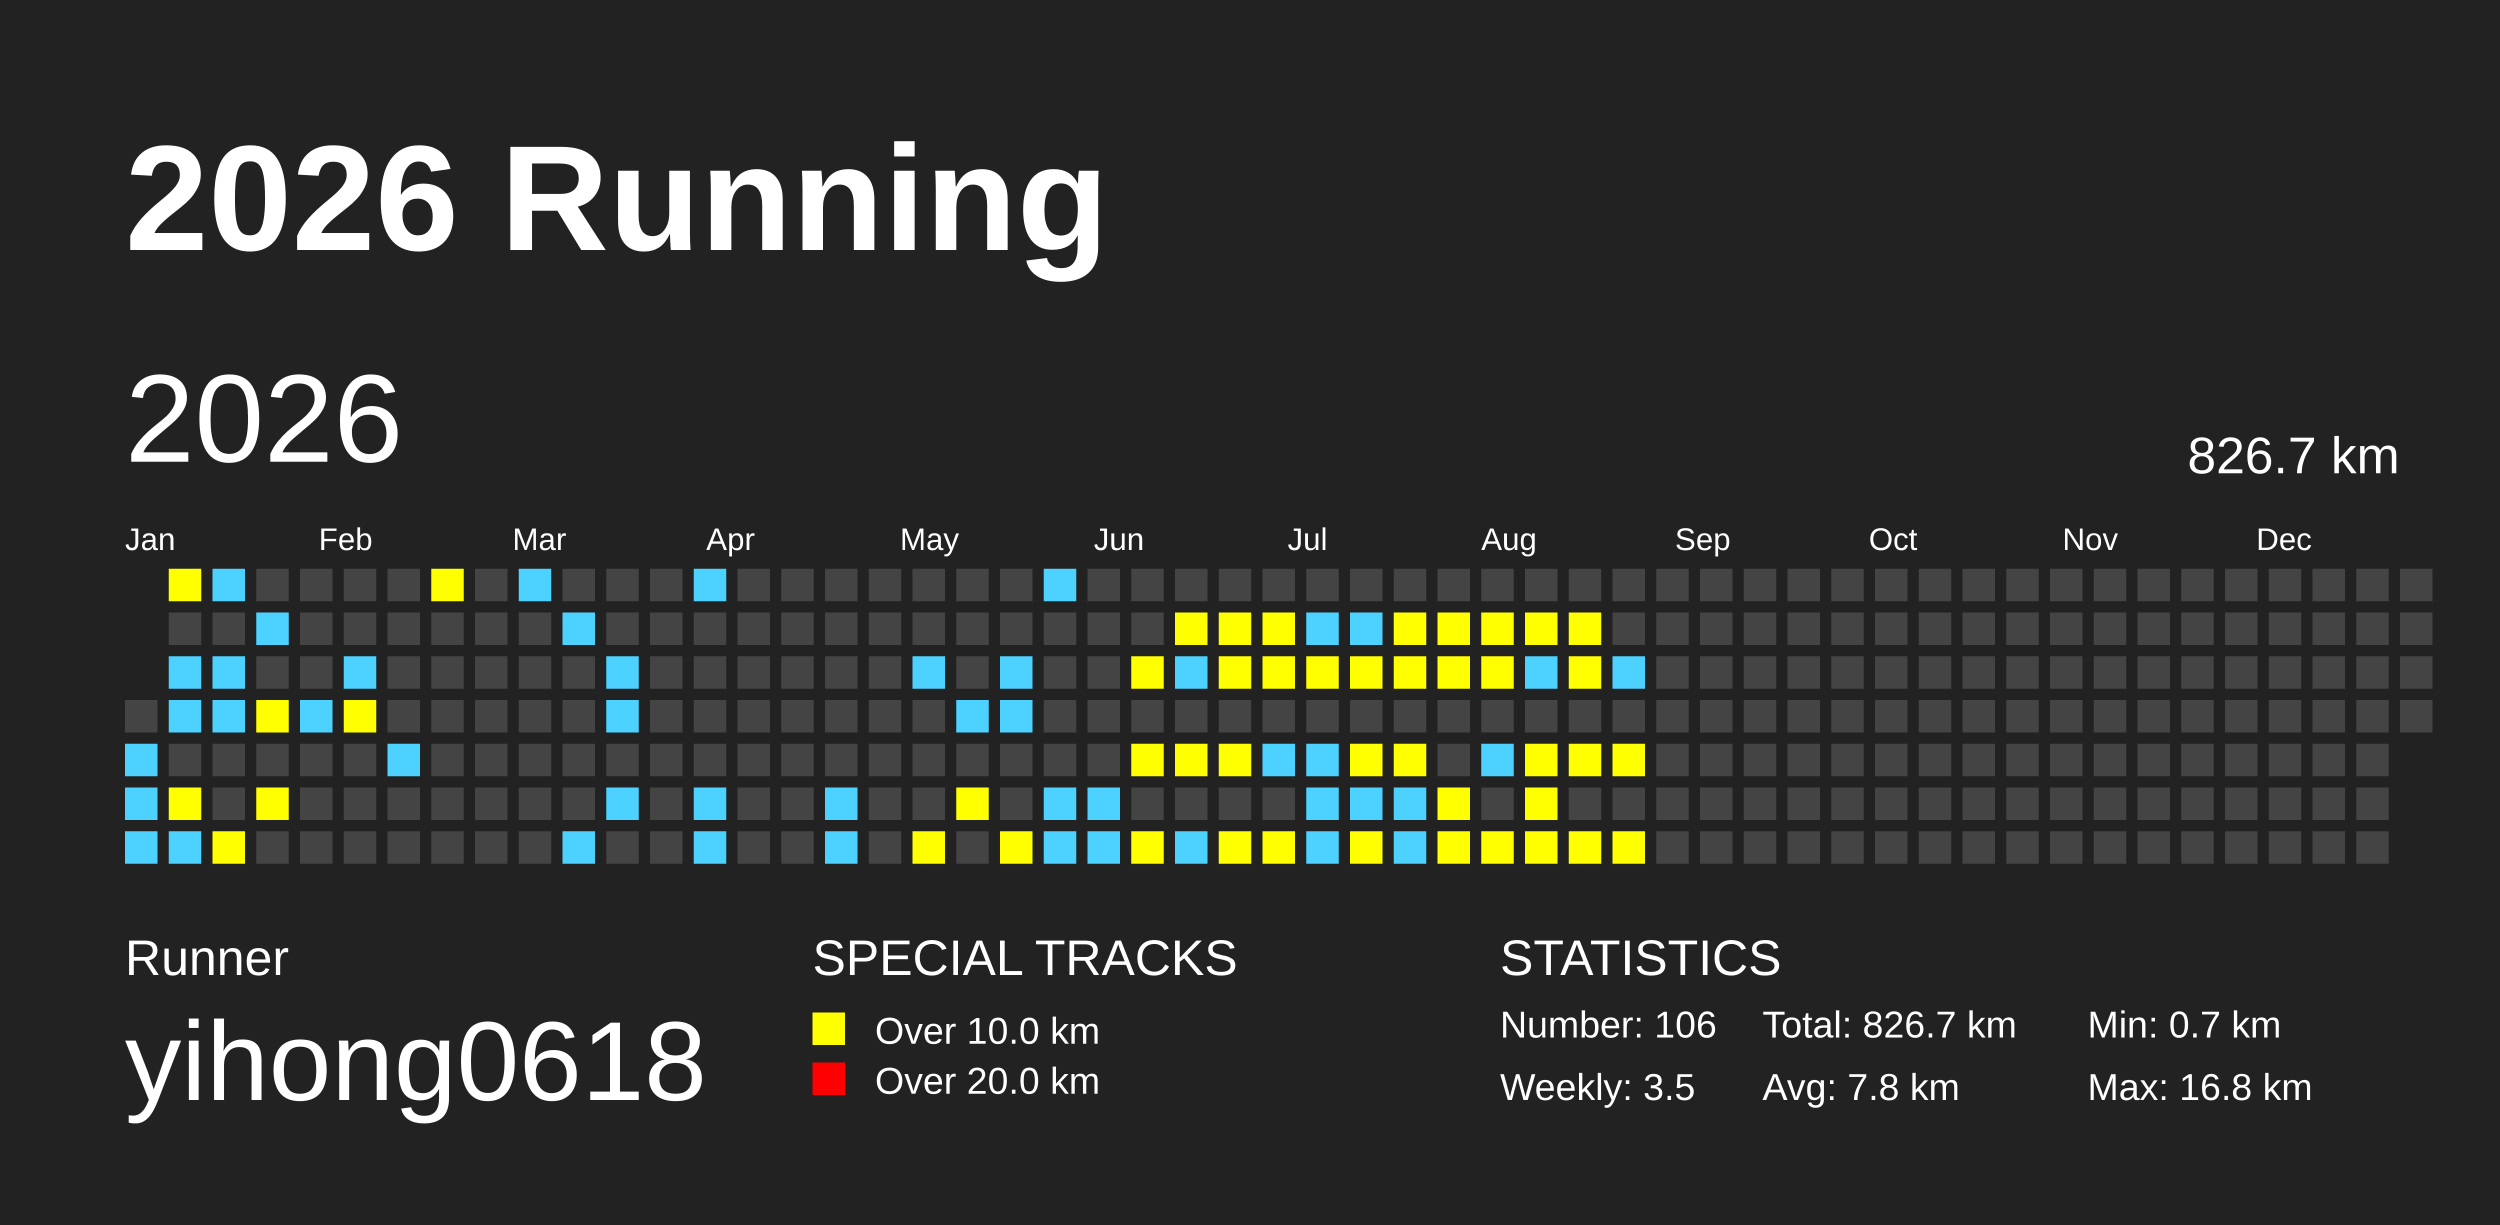
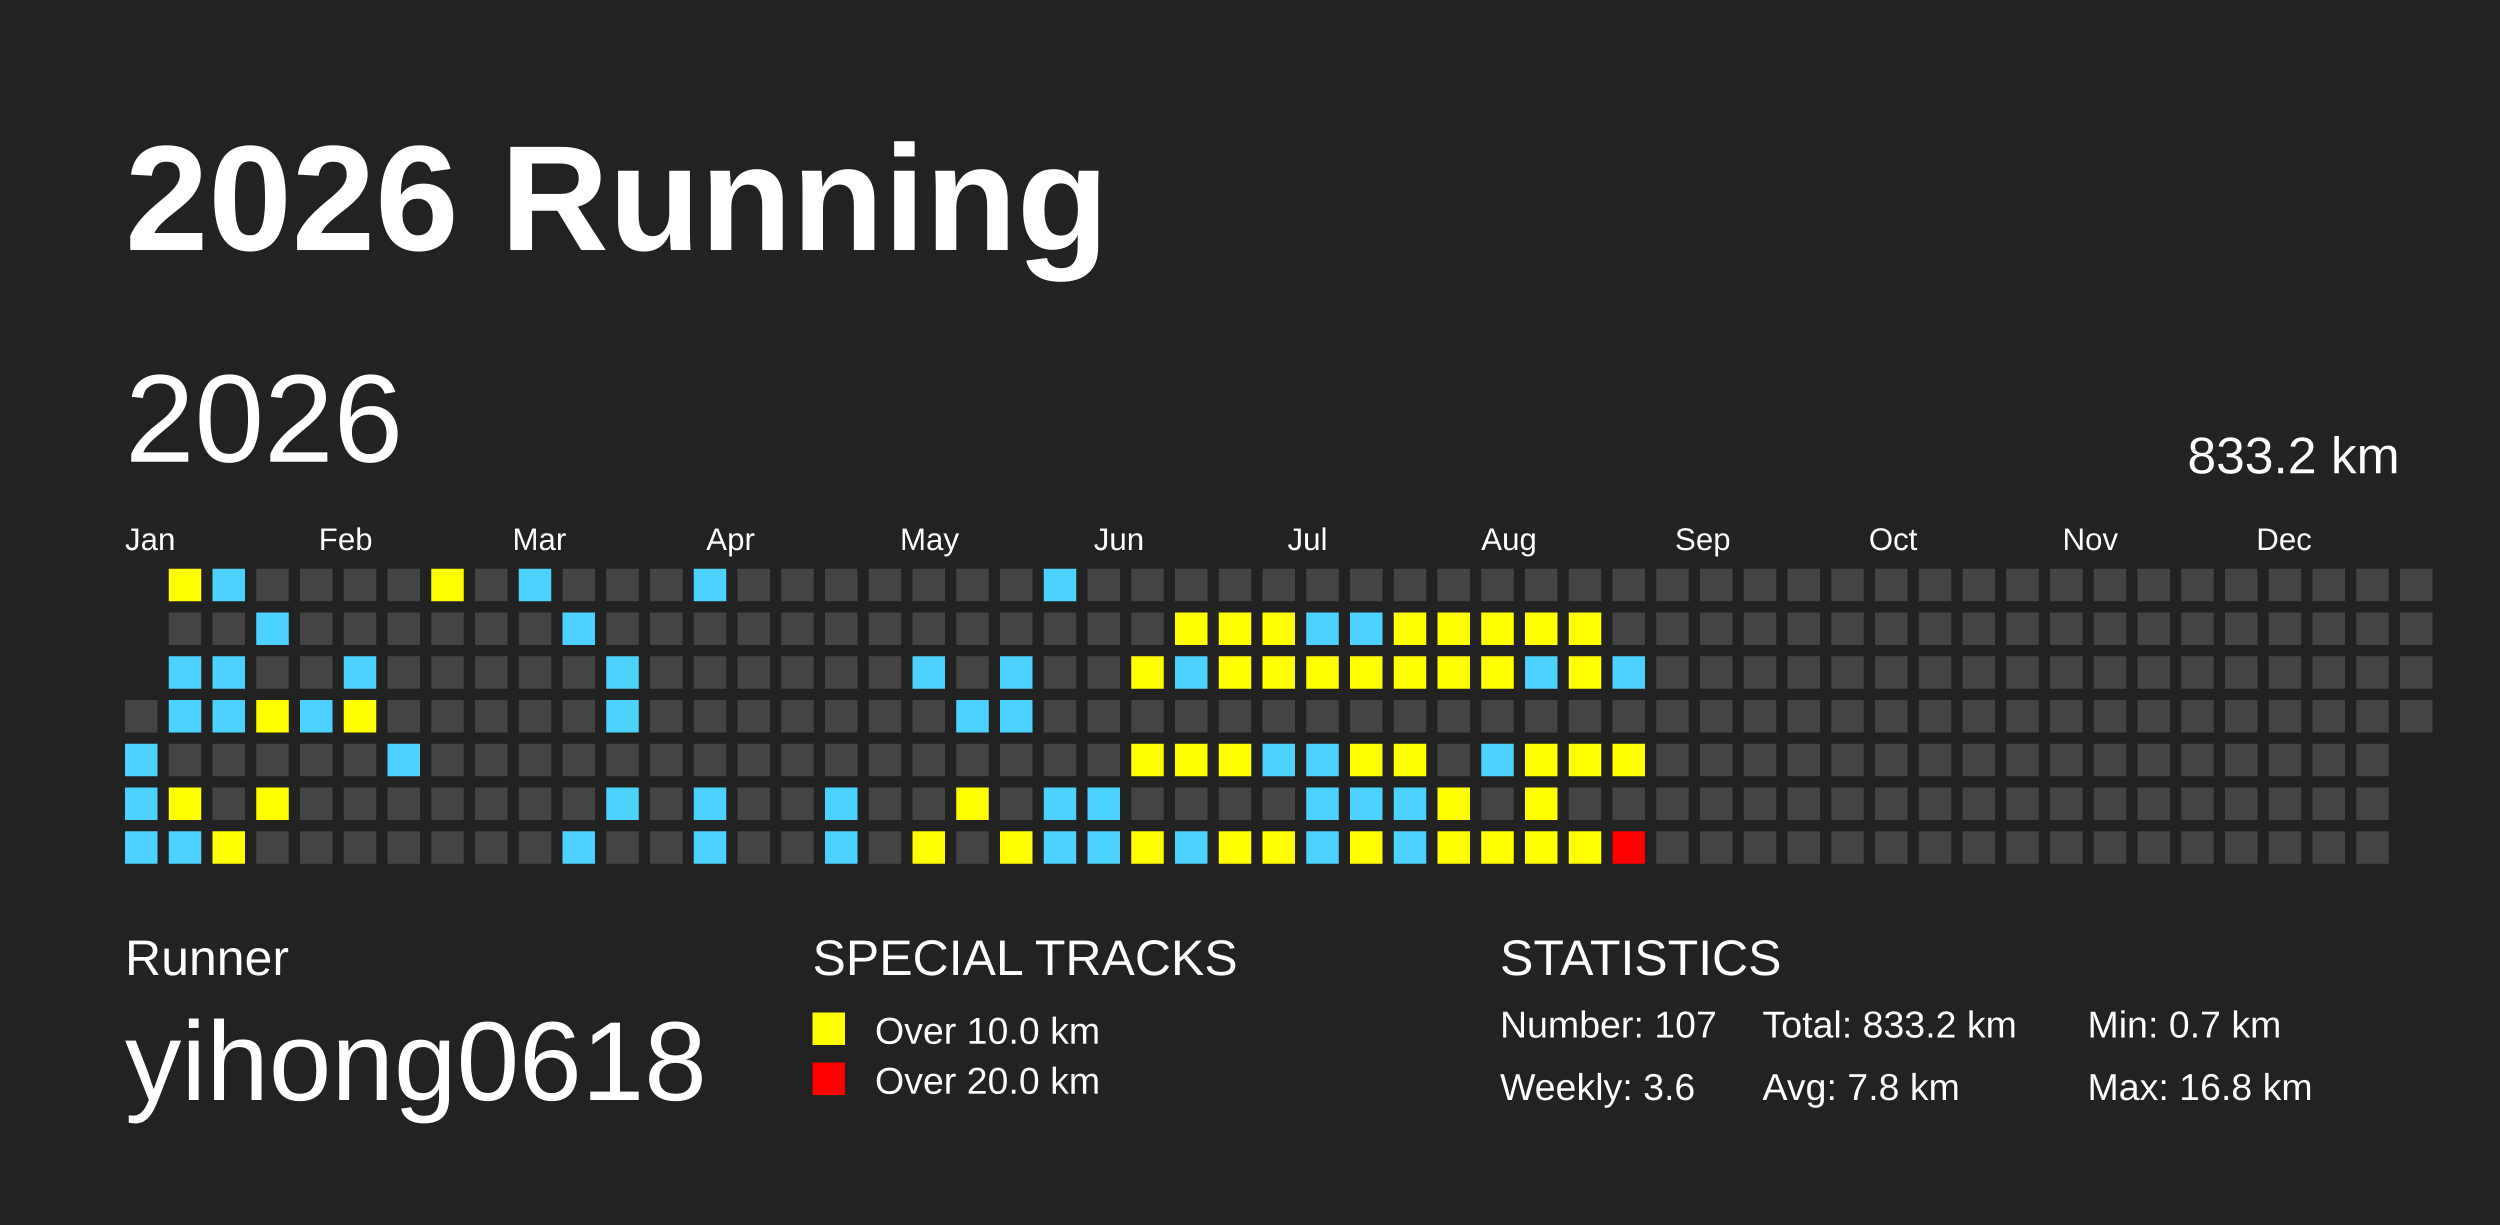
<svg xmlns="http://www.w3.org/2000/svg" baseProfile="full" height="98mm" version="1.1" viewBox="0,0,200,98" width="200mm">
  <defs>
    <pattern height="2" id="indoor-stripe" patternUnits="userSpaceOnUse" width="2">
      <line stroke="white" stroke-opacity="0.45" stroke-width="0.5" x1="0" x2="2" y1="2" y2="0" />
    </pattern>
  </defs>
  <rect fill="#222222" height="98" width="200" x="0" y="0" />
  <text fill="#FFFFFF" style="font-size:12px; font-family:Arial; font-weight:bold;" x="10" y="20">2026 Running</text>
  <text fill="#FFFFFF" style="font-size:4px; font-family:Arial" x="10" y="78">Runner</text>
  <text fill="#FFFFFF" style="font-size:9px; font-family:Arial" x="10" y="88">yihong0618</text>
  <text fill="#FFFFFF" style="font-size:4px; font-family:Arial" x="65" y="78">SPECIAL TRACKS</text>
  <rect fill="yellow" height="2.6" width="2.6" x="65" y="81" />
  <text fill="#FFFFFF" style="font-size:3px; font-family:Arial" x="70" y="83.5">Over 10.0 km</text>
  <rect fill="red" height="2.6" width="2.6" x="65" y="85" />
  <text fill="#FFFFFF" style="font-size:3px; font-family:Arial" x="70" y="87.5">Over 20.0 km</text>
  <text fill="#FFFFFF" style="font-size:4px; font-family:Arial" x="120" y="78">STATISTICS</text>
-   <text fill="#FFFFFF" style="font-size:3px; font-family:Arial" x="120" y="83">Number: 106</text>
-   <text fill="#FFFFFF" style="font-size:3px; font-family:Arial" x="120" y="88">Weekly: 3.5</text>
-   <text fill="#FFFFFF" style="font-size:3px; font-family:Arial" x="141" y="83">Total: 826.7 km</text>
+   <text fill="#FFFFFF" style="font-size:3px; font-family:Arial" x="120" y="83">Number: 107</text>
+   <text fill="#FFFFFF" style="font-size:3px; font-family:Arial" x="120" y="88">Weekly: 3.6</text>
+   <text fill="#FFFFFF" style="font-size:3px; font-family:Arial" x="141" y="83">Total: 833.2 km</text>
  <text fill="#FFFFFF" style="font-size:3px; font-family:Arial" x="141" y="88">Avg: 7.8 km</text>
  <text fill="#FFFFFF" style="font-size:3px; font-family:Arial" x="167" y="83">Min: 0.7 km</text>
  <text fill="#FFFFFF" style="font-size:3px; font-family:Arial" x="167" y="88">Max: 16.8 km</text>
  <text dominant-baseline="hanging" fill="#FFFFFF" style="font-size:10.0px; font-family:Arial;" x="10" y="30">2026</text>
-   <text dominant-baseline="hanging" fill="#FFFFFF" style="font-size:4.125px; font-family:Arial;" x="175" y="35">826.7 km</text>
+   <text dominant-baseline="hanging" fill="#FFFFFF" style="font-size:4.125px; font-family:Arial;" x="175" y="35">833.2 km</text>
  <text fill="#FFFFFF" style="font-size:2.5px; font-family:Arial" x="10.0" y="44">Jan</text>
  <text fill="#FFFFFF" style="font-size:2.5px; font-family:Arial" x="25.5" y="44">Feb</text>
  <text fill="#FFFFFF" style="font-size:2.5px; font-family:Arial" x="41.0" y="44">Mar</text>
  <text fill="#FFFFFF" style="font-size:2.5px; font-family:Arial" x="56.5" y="44">Apr</text>
  <text fill="#FFFFFF" style="font-size:2.5px; font-family:Arial" x="72.0" y="44">May</text>
  <text fill="#FFFFFF" style="font-size:2.5px; font-family:Arial" x="87.5" y="44">Jun</text>
  <text fill="#FFFFFF" style="font-size:2.5px; font-family:Arial" x="103.0" y="44">Jul</text>
  <text fill="#FFFFFF" style="font-size:2.5px; font-family:Arial" x="118.5" y="44">Aug</text>
  <text fill="#FFFFFF" style="font-size:2.5px; font-family:Arial" x="134.0" y="44">Sep</text>
  <text fill="#FFFFFF" style="font-size:2.5px; font-family:Arial" x="149.5" y="44">Oct</text>
  <text fill="#FFFFFF" style="font-size:2.5px; font-family:Arial" x="165.0" y="44">Nov</text>
  <text fill="#FFFFFF" style="font-size:2.5px; font-family:Arial" x="180.5" y="44">Dec</text>
  <rect fill="#444444" height="2.6" width="2.6" x="10.0" y="56.0" />
  <rect fill="#4DD2FF" height="2.6" width="2.6" x="10.0" y="59.5" />
  <rect fill="#4DD2FF" height="2.6" width="2.6" x="10.0" y="63.0" />
  <rect fill="#4DD2FF" height="2.6" width="2.6" x="10.0" y="66.5" />
  <rect fill="yellow" height="2.6" width="2.6" x="13.5" y="45.5" />
  <rect fill="#444444" height="2.6" width="2.6" x="13.5" y="49.0" />
  <rect fill="#4DD2FF" height="2.6" width="2.6" x="13.5" y="52.5" />
  <rect fill="#4DD2FF" height="2.6" width="2.6" x="13.5" y="56.0" />
  <rect fill="#444444" height="2.6" width="2.6" x="13.5" y="59.5" />
  <rect fill="yellow" height="2.6" width="2.6" x="13.5" y="63.0" />
  <rect fill="#4DD2FF" height="2.6" width="2.6" x="13.5" y="66.5" />
  <rect fill="#4DD2FF" height="2.6" width="2.6" x="17.0" y="45.5" />
  <rect fill="#444444" height="2.6" width="2.6" x="17.0" y="49.0" />
  <rect fill="#4DD2FF" height="2.6" width="2.6" x="17.0" y="52.5" />
  <rect fill="#4DD2FF" height="2.6" width="2.6" x="17.0" y="56.0" />
  <rect fill="#444444" height="2.6" width="2.6" x="17.0" y="59.5" />
  <rect fill="#444444" height="2.6" width="2.6" x="17.0" y="63.0" />
  <rect fill="yellow" height="2.6" width="2.6" x="17.0" y="66.5" />
  <rect fill="#444444" height="2.6" width="2.6" x="20.5" y="45.5" />
  <rect fill="#4DD2FF" height="2.6" width="2.6" x="20.5" y="49.0" />
  <rect fill="#444444" height="2.6" width="2.6" x="20.5" y="52.5" />
  <rect fill="yellow" height="2.6" width="2.6" x="20.5" y="56.0" />
  <rect fill="#444444" height="2.6" width="2.6" x="20.5" y="59.5" />
  <rect fill="yellow" height="2.6" width="2.6" x="20.5" y="63.0" />
  <rect fill="#444444" height="2.6" width="2.6" x="20.5" y="66.5" />
  <rect fill="#444444" height="2.6" width="2.6" x="24.0" y="45.5" />
  <rect fill="#444444" height="2.6" width="2.6" x="24.0" y="49.0" />
  <rect fill="#444444" height="2.6" width="2.6" x="24.0" y="52.5" />
  <rect fill="#4DD2FF" height="2.6" width="2.6" x="24.0" y="56.0" />
  <rect fill="#444444" height="2.6" width="2.6" x="24.0" y="59.5" />
  <rect fill="#444444" height="2.6" width="2.6" x="24.0" y="63.0" />
  <rect fill="#444444" height="2.6" width="2.6" x="24.0" y="66.5" />
  <rect fill="#444444" height="2.6" width="2.6" x="27.5" y="45.5" />
  <rect fill="#444444" height="2.6" width="2.6" x="27.5" y="49.0" />
  <rect fill="#4DD2FF" height="2.6" width="2.6" x="27.5" y="52.5" />
  <rect fill="yellow" height="2.6" width="2.6" x="27.5" y="56.0" />
  <rect fill="#444444" height="2.6" width="2.6" x="27.5" y="59.5" />
  <rect fill="#444444" height="2.6" width="2.6" x="27.5" y="63.0" />
  <rect fill="#444444" height="2.6" width="2.6" x="27.5" y="66.5" />
  <rect fill="#444444" height="2.6" width="2.6" x="31.0" y="45.5" />
  <rect fill="#444444" height="2.6" width="2.6" x="31.0" y="49.0" />
  <rect fill="#444444" height="2.6" width="2.6" x="31.0" y="52.5" />
  <rect fill="#444444" height="2.6" width="2.6" x="31.0" y="56.0" />
  <rect fill="#4DD2FF" height="2.6" width="2.6" x="31.0" y="59.5" />
  <rect fill="#444444" height="2.6" width="2.6" x="31.0" y="63.0" />
  <rect fill="#444444" height="2.6" width="2.6" x="31.0" y="66.5" />
  <rect fill="yellow" height="2.6" width="2.6" x="34.5" y="45.5" />
  <rect fill="#444444" height="2.6" width="2.6" x="34.5" y="49.0" />
  <rect fill="#444444" height="2.6" width="2.6" x="34.5" y="52.5" />
  <rect fill="#444444" height="2.6" width="2.6" x="34.5" y="56.0" />
  <rect fill="#444444" height="2.6" width="2.6" x="34.5" y="59.5" />
  <rect fill="#444444" height="2.6" width="2.6" x="34.5" y="63.0" />
  <rect fill="#444444" height="2.6" width="2.6" x="34.5" y="66.5" />
  <rect fill="#444444" height="2.6" width="2.6" x="38.0" y="45.5" />
  <rect fill="#444444" height="2.6" width="2.6" x="38.0" y="49.0" />
  <rect fill="#444444" height="2.6" width="2.6" x="38.0" y="52.5" />
  <rect fill="#444444" height="2.6" width="2.6" x="38.0" y="56.0" />
  <rect fill="#444444" height="2.6" width="2.6" x="38.0" y="59.5" />
  <rect fill="#444444" height="2.6" width="2.6" x="38.0" y="63.0" />
  <rect fill="#444444" height="2.6" width="2.6" x="38.0" y="66.5" />
  <rect fill="#4DD2FF" height="2.6" width="2.6" x="41.5" y="45.5" />
  <rect fill="#444444" height="2.6" width="2.6" x="41.5" y="49.0" />
  <rect fill="#444444" height="2.6" width="2.6" x="41.5" y="52.5" />
  <rect fill="#444444" height="2.6" width="2.6" x="41.5" y="56.0" />
  <rect fill="#444444" height="2.6" width="2.6" x="41.5" y="59.5" />
  <rect fill="#444444" height="2.6" width="2.6" x="41.5" y="63.0" />
  <rect fill="#444444" height="2.6" width="2.6" x="41.5" y="66.5" />
  <rect fill="#444444" height="2.6" width="2.6" x="45.0" y="45.5" />
  <rect fill="#4DD2FF" height="2.6" width="2.6" x="45.0" y="49.0" />
  <rect fill="#444444" height="2.6" width="2.6" x="45.0" y="52.5" />
  <rect fill="#444444" height="2.6" width="2.6" x="45.0" y="56.0" />
  <rect fill="#444444" height="2.6" width="2.6" x="45.0" y="59.5" />
  <rect fill="#444444" height="2.6" width="2.6" x="45.0" y="63.0" />
  <rect fill="#4DD2FF" height="2.6" width="2.6" x="45.0" y="66.5" />
  <rect fill="#444444" height="2.6" width="2.6" x="48.5" y="45.5" />
  <rect fill="#444444" height="2.6" width="2.6" x="48.5" y="49.0" />
  <rect fill="#4DD2FF" height="2.6" width="2.6" x="48.5" y="52.5" />
  <rect fill="#4DD2FF" height="2.6" width="2.6" x="48.5" y="56.0" />
  <rect fill="#444444" height="2.6" width="2.6" x="48.5" y="59.5" />
  <rect fill="#4DD2FF" height="2.6" width="2.6" x="48.5" y="63.0" />
  <rect fill="#444444" height="2.6" width="2.6" x="48.5" y="66.5" />
  <rect fill="#444444" height="2.6" width="2.6" x="52.0" y="45.5" />
  <rect fill="#444444" height="2.6" width="2.6" x="52.0" y="49.0" />
  <rect fill="#444444" height="2.6" width="2.6" x="52.0" y="52.5" />
  <rect fill="#444444" height="2.6" width="2.6" x="52.0" y="56.0" />
  <rect fill="#444444" height="2.6" width="2.6" x="52.0" y="59.5" />
  <rect fill="#444444" height="2.6" width="2.6" x="52.0" y="63.0" />
  <rect fill="#444444" height="2.6" width="2.6" x="52.0" y="66.5" />
  <rect fill="#4DD2FF" height="2.6" width="2.6" x="55.5" y="45.5" />
  <rect fill="#444444" height="2.6" width="2.6" x="55.5" y="49.0" />
  <rect fill="#444444" height="2.6" width="2.6" x="55.5" y="52.5" />
  <rect fill="#444444" height="2.6" width="2.6" x="55.5" y="56.0" />
  <rect fill="#444444" height="2.6" width="2.6" x="55.5" y="59.5" />
  <rect fill="#4DD2FF" height="2.6" width="2.6" x="55.5" y="63.0" />
  <rect fill="#4DD2FF" height="2.6" width="2.6" x="55.5" y="66.5" />
  <rect fill="#444444" height="2.6" width="2.6" x="59.0" y="45.5" />
  <rect fill="#444444" height="2.6" width="2.6" x="59.0" y="49.0" />
  <rect fill="#444444" height="2.6" width="2.6" x="59.0" y="52.5" />
  <rect fill="#444444" height="2.6" width="2.6" x="59.0" y="56.0" />
  <rect fill="#444444" height="2.6" width="2.6" x="59.0" y="59.5" />
  <rect fill="#444444" height="2.6" width="2.6" x="59.0" y="63.0" />
  <rect fill="#444444" height="2.6" width="2.6" x="59.0" y="66.5" />
  <rect fill="#444444" height="2.6" width="2.6" x="62.5" y="45.5" />
  <rect fill="#444444" height="2.6" width="2.6" x="62.5" y="49.0" />
  <rect fill="#444444" height="2.6" width="2.6" x="62.5" y="52.5" />
  <rect fill="#444444" height="2.6" width="2.6" x="62.5" y="56.0" />
  <rect fill="#444444" height="2.6" width="2.6" x="62.5" y="59.5" />
  <rect fill="#444444" height="2.6" width="2.6" x="62.5" y="63.0" />
  <rect fill="#444444" height="2.6" width="2.6" x="62.5" y="66.5" />
  <rect fill="#444444" height="2.6" width="2.6" x="66.0" y="45.5" />
  <rect fill="#444444" height="2.6" width="2.6" x="66.0" y="49.0" />
  <rect fill="#444444" height="2.6" width="2.6" x="66.0" y="52.5" />
  <rect fill="#444444" height="2.6" width="2.6" x="66.0" y="56.0" />
  <rect fill="#444444" height="2.6" width="2.6" x="66.0" y="59.5" />
  <rect fill="#4DD2FF" height="2.6" width="2.6" x="66.0" y="63.0" />
  <rect fill="#4DD2FF" height="2.6" width="2.6" x="66.0" y="66.5" />
  <rect fill="#444444" height="2.6" width="2.6" x="69.5" y="45.5" />
  <rect fill="#444444" height="2.6" width="2.6" x="69.5" y="49.0" />
  <rect fill="#444444" height="2.6" width="2.6" x="69.5" y="52.5" />
  <rect fill="#444444" height="2.6" width="2.6" x="69.5" y="56.0" />
  <rect fill="#444444" height="2.6" width="2.6" x="69.5" y="59.5" />
  <rect fill="#444444" height="2.6" width="2.6" x="69.5" y="63.0" />
  <rect fill="#444444" height="2.6" width="2.6" x="69.5" y="66.5" />
  <rect fill="#444444" height="2.6" width="2.6" x="73.0" y="45.5" />
  <rect fill="#444444" height="2.6" width="2.6" x="73.0" y="49.0" />
  <rect fill="#4DD2FF" height="2.6" width="2.6" x="73.0" y="52.5" />
  <rect fill="#444444" height="2.6" width="2.6" x="73.0" y="56.0" />
  <rect fill="#444444" height="2.6" width="2.6" x="73.0" y="59.5" />
  <rect fill="#444444" height="2.6" width="2.6" x="73.0" y="63.0" />
  <rect fill="yellow" height="2.6" width="2.6" x="73.0" y="66.5" />
  <rect fill="#444444" height="2.6" width="2.6" x="76.5" y="45.5" />
  <rect fill="#444444" height="2.6" width="2.6" x="76.5" y="49.0" />
  <rect fill="#444444" height="2.6" width="2.6" x="76.5" y="52.5" />
  <rect fill="#4DD2FF" height="2.6" width="2.6" x="76.5" y="56.0" />
  <rect fill="#444444" height="2.6" width="2.6" x="76.5" y="59.5" />
  <rect fill="yellow" height="2.6" width="2.6" x="76.5" y="63.0" />
  <rect fill="#444444" height="2.6" width="2.6" x="76.5" y="66.5" />
  <rect fill="#444444" height="2.6" width="2.6" x="80.0" y="45.5" />
  <rect fill="#444444" height="2.6" width="2.6" x="80.0" y="49.0" />
  <rect fill="#4DD2FF" height="2.6" width="2.6" x="80.0" y="52.5" />
  <rect fill="#4DD2FF" height="2.6" width="2.6" x="80.0" y="56.0" />
  <rect fill="#444444" height="2.6" width="2.6" x="80.0" y="59.5" />
  <rect fill="#444444" height="2.6" width="2.6" x="80.0" y="63.0" />
  <rect fill="yellow" height="2.6" width="2.6" x="80.0" y="66.5" />
  <rect fill="#4DD2FF" height="2.6" width="2.6" x="83.5" y="45.5" />
  <rect fill="#444444" height="2.6" width="2.6" x="83.5" y="49.0" />
  <rect fill="#444444" height="2.6" width="2.6" x="83.5" y="52.5" />
  <rect fill="#444444" height="2.6" width="2.6" x="83.5" y="56.0" />
  <rect fill="#444444" height="2.6" width="2.6" x="83.5" y="59.5" />
  <rect fill="#4DD2FF" height="2.6" width="2.6" x="83.5" y="63.0" />
  <rect fill="#4DD2FF" height="2.6" width="2.6" x="83.5" y="66.5" />
  <rect fill="#444444" height="2.6" width="2.6" x="87.0" y="45.5" />
  <rect fill="#444444" height="2.6" width="2.6" x="87.0" y="49.0" />
  <rect fill="#444444" height="2.6" width="2.6" x="87.0" y="52.5" />
  <rect fill="#444444" height="2.6" width="2.6" x="87.0" y="56.0" />
  <rect fill="#444444" height="2.6" width="2.6" x="87.0" y="59.5" />
  <rect fill="#4DD2FF" height="2.6" width="2.6" x="87.0" y="63.0" />
  <rect fill="#4DD2FF" height="2.6" width="2.6" x="87.0" y="66.5" />
  <rect fill="#444444" height="2.6" width="2.6" x="90.5" y="45.5" />
  <rect fill="#444444" height="2.6" width="2.6" x="90.5" y="49.0" />
  <rect fill="yellow" height="2.6" width="2.6" x="90.5" y="52.5" />
  <rect fill="#444444" height="2.6" width="2.6" x="90.5" y="56.0" />
  <rect fill="yellow" height="2.6" width="2.6" x="90.5" y="59.5" />
  <rect fill="#444444" height="2.6" width="2.6" x="90.5" y="63.0" />
  <rect fill="yellow" height="2.6" width="2.6" x="90.5" y="66.5" />
  <rect fill="#444444" height="2.6" width="2.6" x="94.0" y="45.5" />
  <rect fill="yellow" height="2.6" width="2.6" x="94.0" y="49.0" />
  <rect fill="#4DD2FF" height="2.6" width="2.6" x="94.0" y="52.5" />
  <rect fill="#444444" height="2.6" width="2.6" x="94.0" y="56.0" />
  <rect fill="yellow" height="2.6" width="2.6" x="94.0" y="59.5" />
  <rect fill="#444444" height="2.6" width="2.6" x="94.0" y="63.0" />
  <rect fill="#4DD2FF" height="2.6" width="2.6" x="94.0" y="66.5" />
  <rect fill="#444444" height="2.6" width="2.6" x="97.5" y="45.5" />
  <rect fill="yellow" height="2.6" width="2.6" x="97.5" y="49.0" />
  <rect fill="yellow" height="2.6" width="2.6" x="97.5" y="52.5" />
  <rect fill="#444444" height="2.6" width="2.6" x="97.5" y="56.0" />
  <rect fill="yellow" height="2.6" width="2.6" x="97.5" y="59.5" />
  <rect fill="#444444" height="2.6" width="2.6" x="97.5" y="63.0" />
  <rect fill="yellow" height="2.6" width="2.6" x="97.5" y="66.5" />
  <rect fill="#444444" height="2.6" width="2.6" x="101.0" y="45.5" />
  <rect fill="yellow" height="2.6" width="2.6" x="101.0" y="49.0" />
  <rect fill="yellow" height="2.6" width="2.6" x="101.0" y="52.5" />
  <rect fill="#444444" height="2.6" width="2.6" x="101.0" y="56.0" />
  <rect fill="#4DD2FF" height="2.6" width="2.6" x="101.0" y="59.5" />
  <rect fill="#444444" height="2.6" width="2.6" x="101.0" y="63.0" />
  <rect fill="yellow" height="2.6" width="2.6" x="101.0" y="66.5" />
  <rect fill="#444444" height="2.6" width="2.6" x="104.5" y="45.5" />
  <rect fill="#4DD2FF" height="2.6" width="2.6" x="104.5" y="49.0" />
  <rect fill="yellow" height="2.6" width="2.6" x="104.5" y="52.5" />
  <rect fill="#444444" height="2.6" width="2.6" x="104.5" y="56.0" />
  <rect fill="#4DD2FF" height="2.6" width="2.6" x="104.5" y="59.5" />
  <rect fill="#4DD2FF" height="2.6" width="2.6" x="104.5" y="63.0" />
  <rect fill="#4DD2FF" height="2.6" width="2.6" x="104.5" y="66.5" />
  <rect fill="#444444" height="2.6" width="2.6" x="108.0" y="45.5" />
  <rect fill="#4DD2FF" height="2.6" width="2.6" x="108.0" y="49.0" />
  <rect fill="yellow" height="2.6" width="2.6" x="108.0" y="52.5" />
  <rect fill="#444444" height="2.6" width="2.6" x="108.0" y="56.0" />
  <rect fill="yellow" height="2.6" width="2.6" x="108.0" y="59.5" />
  <rect fill="#4DD2FF" height="2.6" width="2.6" x="108.0" y="63.0" />
  <rect fill="yellow" height="2.6" width="2.6" x="108.0" y="66.5" />
  <rect fill="#444444" height="2.6" width="2.6" x="111.5" y="45.5" />
  <rect fill="yellow" height="2.6" width="2.6" x="111.5" y="49.0" />
  <rect fill="yellow" height="2.6" width="2.6" x="111.5" y="52.5" />
  <rect fill="#444444" height="2.6" width="2.6" x="111.5" y="56.0" />
  <rect fill="yellow" height="2.6" width="2.6" x="111.5" y="59.5" />
  <rect fill="#4DD2FF" height="2.6" width="2.6" x="111.5" y="63.0" />
  <rect fill="#4DD2FF" height="2.6" width="2.6" x="111.5" y="66.5" />
  <rect fill="#444444" height="2.6" width="2.6" x="115.0" y="45.5" />
  <rect fill="yellow" height="2.6" width="2.6" x="115.0" y="49.0" />
  <rect fill="yellow" height="2.6" width="2.6" x="115.0" y="52.5" />
  <rect fill="#444444" height="2.6" width="2.6" x="115.0" y="56.0" />
  <rect fill="#444444" height="2.6" width="2.6" x="115.0" y="59.5" />
  <rect fill="yellow" height="2.6" width="2.6" x="115.0" y="63.0" />
  <rect fill="yellow" height="2.6" width="2.6" x="115.0" y="66.5" />
  <rect fill="#444444" height="2.6" width="2.6" x="118.5" y="45.5" />
  <rect fill="yellow" height="2.6" width="2.6" x="118.5" y="49.0" />
  <rect fill="yellow" height="2.6" width="2.6" x="118.5" y="52.5" />
  <rect fill="#444444" height="2.6" width="2.6" x="118.5" y="56.0" />
  <rect fill="#4DD2FF" height="2.6" width="2.6" x="118.5" y="59.5" />
  <rect fill="#444444" height="2.6" width="2.6" x="118.5" y="63.0" />
  <rect fill="yellow" height="2.6" width="2.6" x="118.5" y="66.5" />
  <rect fill="#444444" height="2.6" width="2.6" x="122.0" y="45.5" />
  <rect fill="yellow" height="2.6" width="2.6" x="122.0" y="49.0" />
  <rect fill="#4DD2FF" height="2.6" width="2.6" x="122.0" y="52.5" />
  <rect fill="#444444" height="2.6" width="2.6" x="122.0" y="56.0" />
  <rect fill="yellow" height="2.6" width="2.6" x="122.0" y="59.5" />
  <rect fill="yellow" height="2.6" width="2.6" x="122.0" y="63.0" />
  <rect fill="yellow" height="2.6" width="2.6" x="122.0" y="66.5" />
  <rect fill="#444444" height="2.6" width="2.6" x="125.5" y="45.5" />
  <rect fill="yellow" height="2.6" width="2.6" x="125.5" y="49.0" />
  <rect fill="yellow" height="2.6" width="2.6" x="125.5" y="52.5" />
  <rect fill="#444444" height="2.6" width="2.6" x="125.5" y="56.0" />
  <rect fill="yellow" height="2.6" width="2.6" x="125.5" y="59.5" />
  <rect fill="#444444" height="2.6" width="2.6" x="125.5" y="63.0" />
  <rect fill="yellow" height="2.6" width="2.6" x="125.5" y="66.5" />
  <rect fill="#444444" height="2.6" width="2.6" x="129.0" y="45.5" />
  <rect fill="#444444" height="2.6" width="2.6" x="129.0" y="49.0" />
  <rect fill="#4DD2FF" height="2.6" width="2.6" x="129.0" y="52.5" />
  <rect fill="#444444" height="2.6" width="2.6" x="129.0" y="56.0" />
  <rect fill="yellow" height="2.6" width="2.6" x="129.0" y="59.5" />
  <rect fill="#444444" height="2.6" width="2.6" x="129.0" y="63.0" />
-   <rect fill="yellow" height="2.6" width="2.6" x="129.0" y="66.5" />
+   <rect fill="red" height="2.6" width="2.6" x="129.0" y="66.5" />
  <rect fill="#444444" height="2.6" width="2.6" x="132.5" y="45.5" />
  <rect fill="#444444" height="2.6" width="2.6" x="132.5" y="49.0" />
  <rect fill="#444444" height="2.6" width="2.6" x="132.5" y="52.5" />
  <rect fill="#444444" height="2.6" width="2.6" x="132.5" y="56.0" />
  <rect fill="#444444" height="2.6" width="2.6" x="132.5" y="59.5" />
  <rect fill="#444444" height="2.6" width="2.6" x="132.5" y="63.0" />
  <rect fill="#444444" height="2.6" width="2.6" x="132.5" y="66.5" />
  <rect fill="#444444" height="2.6" width="2.6" x="136.0" y="45.5" />
  <rect fill="#444444" height="2.6" width="2.6" x="136.0" y="49.0" />
  <rect fill="#444444" height="2.6" width="2.6" x="136.0" y="52.5" />
  <rect fill="#444444" height="2.6" width="2.6" x="136.0" y="56.0" />
  <rect fill="#444444" height="2.6" width="2.6" x="136.0" y="59.5" />
  <rect fill="#444444" height="2.6" width="2.6" x="136.0" y="63.0" />
  <rect fill="#444444" height="2.6" width="2.6" x="136.0" y="66.5" />
  <rect fill="#444444" height="2.6" width="2.6" x="139.5" y="45.5" />
  <rect fill="#444444" height="2.6" width="2.6" x="139.5" y="49.0" />
  <rect fill="#444444" height="2.6" width="2.6" x="139.5" y="52.5" />
  <rect fill="#444444" height="2.6" width="2.6" x="139.5" y="56.0" />
  <rect fill="#444444" height="2.6" width="2.6" x="139.5" y="59.5" />
  <rect fill="#444444" height="2.6" width="2.6" x="139.5" y="63.0" />
  <rect fill="#444444" height="2.6" width="2.6" x="139.5" y="66.5" />
  <rect fill="#444444" height="2.6" width="2.6" x="143.0" y="45.5" />
  <rect fill="#444444" height="2.6" width="2.6" x="143.0" y="49.0" />
  <rect fill="#444444" height="2.6" width="2.6" x="143.0" y="52.5" />
  <rect fill="#444444" height="2.6" width="2.6" x="143.0" y="56.0" />
  <rect fill="#444444" height="2.6" width="2.6" x="143.0" y="59.5" />
  <rect fill="#444444" height="2.6" width="2.6" x="143.0" y="63.0" />
  <rect fill="#444444" height="2.6" width="2.6" x="143.0" y="66.5" />
  <rect fill="#444444" height="2.6" width="2.6" x="146.5" y="45.5" />
  <rect fill="#444444" height="2.6" width="2.6" x="146.5" y="49.0" />
  <rect fill="#444444" height="2.6" width="2.6" x="146.5" y="52.5" />
  <rect fill="#444444" height="2.6" width="2.6" x="146.5" y="56.0" />
  <rect fill="#444444" height="2.6" width="2.6" x="146.5" y="59.5" />
  <rect fill="#444444" height="2.6" width="2.6" x="146.5" y="63.0" />
  <rect fill="#444444" height="2.6" width="2.6" x="146.5" y="66.5" />
  <rect fill="#444444" height="2.6" width="2.6" x="150.0" y="45.5" />
  <rect fill="#444444" height="2.6" width="2.6" x="150.0" y="49.0" />
  <rect fill="#444444" height="2.6" width="2.6" x="150.0" y="52.5" />
  <rect fill="#444444" height="2.6" width="2.6" x="150.0" y="56.0" />
  <rect fill="#444444" height="2.6" width="2.6" x="150.0" y="59.5" />
  <rect fill="#444444" height="2.6" width="2.6" x="150.0" y="63.0" />
  <rect fill="#444444" height="2.6" width="2.6" x="150.0" y="66.5" />
  <rect fill="#444444" height="2.6" width="2.6" x="153.5" y="45.5" />
  <rect fill="#444444" height="2.6" width="2.6" x="153.5" y="49.0" />
  <rect fill="#444444" height="2.6" width="2.6" x="153.5" y="52.5" />
  <rect fill="#444444" height="2.6" width="2.6" x="153.5" y="56.0" />
  <rect fill="#444444" height="2.6" width="2.6" x="153.5" y="59.5" />
  <rect fill="#444444" height="2.6" width="2.6" x="153.5" y="63.0" />
  <rect fill="#444444" height="2.6" width="2.6" x="153.5" y="66.5" />
  <rect fill="#444444" height="2.6" width="2.6" x="157.0" y="45.5" />
  <rect fill="#444444" height="2.6" width="2.6" x="157.0" y="49.0" />
  <rect fill="#444444" height="2.6" width="2.6" x="157.0" y="52.5" />
  <rect fill="#444444" height="2.6" width="2.6" x="157.0" y="56.0" />
  <rect fill="#444444" height="2.6" width="2.6" x="157.0" y="59.5" />
  <rect fill="#444444" height="2.6" width="2.6" x="157.0" y="63.0" />
  <rect fill="#444444" height="2.6" width="2.6" x="157.0" y="66.5" />
  <rect fill="#444444" height="2.6" width="2.6" x="160.5" y="45.5" />
  <rect fill="#444444" height="2.6" width="2.6" x="160.5" y="49.0" />
  <rect fill="#444444" height="2.6" width="2.6" x="160.5" y="52.5" />
  <rect fill="#444444" height="2.6" width="2.6" x="160.5" y="56.0" />
  <rect fill="#444444" height="2.6" width="2.6" x="160.5" y="59.5" />
  <rect fill="#444444" height="2.6" width="2.6" x="160.5" y="63.0" />
  <rect fill="#444444" height="2.6" width="2.6" x="160.5" y="66.5" />
  <rect fill="#444444" height="2.6" width="2.6" x="164.0" y="45.5" />
  <rect fill="#444444" height="2.6" width="2.6" x="164.0" y="49.0" />
  <rect fill="#444444" height="2.6" width="2.6" x="164.0" y="52.5" />
  <rect fill="#444444" height="2.6" width="2.6" x="164.0" y="56.0" />
  <rect fill="#444444" height="2.6" width="2.6" x="164.0" y="59.5" />
  <rect fill="#444444" height="2.6" width="2.6" x="164.0" y="63.0" />
  <rect fill="#444444" height="2.6" width="2.6" x="164.0" y="66.5" />
  <rect fill="#444444" height="2.6" width="2.6" x="167.5" y="45.5" />
  <rect fill="#444444" height="2.6" width="2.6" x="167.5" y="49.0" />
  <rect fill="#444444" height="2.6" width="2.6" x="167.5" y="52.5" />
  <rect fill="#444444" height="2.6" width="2.6" x="167.5" y="56.0" />
  <rect fill="#444444" height="2.6" width="2.6" x="167.5" y="59.5" />
  <rect fill="#444444" height="2.6" width="2.6" x="167.5" y="63.0" />
  <rect fill="#444444" height="2.6" width="2.6" x="167.5" y="66.5" />
  <rect fill="#444444" height="2.6" width="2.6" x="171.0" y="45.5" />
  <rect fill="#444444" height="2.6" width="2.6" x="171.0" y="49.0" />
  <rect fill="#444444" height="2.6" width="2.6" x="171.0" y="52.5" />
  <rect fill="#444444" height="2.6" width="2.6" x="171.0" y="56.0" />
  <rect fill="#444444" height="2.6" width="2.6" x="171.0" y="59.5" />
  <rect fill="#444444" height="2.6" width="2.6" x="171.0" y="63.0" />
  <rect fill="#444444" height="2.6" width="2.6" x="171.0" y="66.5" />
  <rect fill="#444444" height="2.6" width="2.6" x="174.5" y="45.5" />
  <rect fill="#444444" height="2.6" width="2.6" x="174.5" y="49.0" />
  <rect fill="#444444" height="2.6" width="2.6" x="174.5" y="52.5" />
  <rect fill="#444444" height="2.6" width="2.6" x="174.5" y="56.0" />
  <rect fill="#444444" height="2.6" width="2.6" x="174.5" y="59.5" />
  <rect fill="#444444" height="2.6" width="2.6" x="174.5" y="63.0" />
  <rect fill="#444444" height="2.6" width="2.6" x="174.5" y="66.5" />
  <rect fill="#444444" height="2.6" width="2.6" x="178.0" y="45.5" />
  <rect fill="#444444" height="2.6" width="2.6" x="178.0" y="49.0" />
  <rect fill="#444444" height="2.6" width="2.6" x="178.0" y="52.5" />
  <rect fill="#444444" height="2.6" width="2.6" x="178.0" y="56.0" />
  <rect fill="#444444" height="2.6" width="2.6" x="178.0" y="59.5" />
  <rect fill="#444444" height="2.6" width="2.6" x="178.0" y="63.0" />
  <rect fill="#444444" height="2.6" width="2.6" x="178.0" y="66.5" />
  <rect fill="#444444" height="2.6" width="2.6" x="181.5" y="45.5" />
  <rect fill="#444444" height="2.6" width="2.6" x="181.5" y="49.0" />
  <rect fill="#444444" height="2.6" width="2.6" x="181.5" y="52.5" />
  <rect fill="#444444" height="2.6" width="2.6" x="181.5" y="56.0" />
  <rect fill="#444444" height="2.6" width="2.6" x="181.5" y="59.5" />
  <rect fill="#444444" height="2.6" width="2.6" x="181.5" y="63.0" />
  <rect fill="#444444" height="2.6" width="2.6" x="181.5" y="66.5" />
  <rect fill="#444444" height="2.6" width="2.6" x="185.0" y="45.5" />
  <rect fill="#444444" height="2.6" width="2.6" x="185.0" y="49.0" />
  <rect fill="#444444" height="2.6" width="2.6" x="185.0" y="52.5" />
  <rect fill="#444444" height="2.6" width="2.6" x="185.0" y="56.0" />
  <rect fill="#444444" height="2.6" width="2.6" x="185.0" y="59.5" />
  <rect fill="#444444" height="2.6" width="2.6" x="185.0" y="63.0" />
  <rect fill="#444444" height="2.6" width="2.6" x="185.0" y="66.5" />
  <rect fill="#444444" height="2.6" width="2.6" x="188.5" y="45.5" />
  <rect fill="#444444" height="2.6" width="2.6" x="188.5" y="49.0" />
  <rect fill="#444444" height="2.6" width="2.6" x="188.5" y="52.5" />
  <rect fill="#444444" height="2.6" width="2.6" x="188.5" y="56.0" />
  <rect fill="#444444" height="2.6" width="2.6" x="188.5" y="59.5" />
  <rect fill="#444444" height="2.6" width="2.6" x="188.5" y="63.0" />
  <rect fill="#444444" height="2.6" width="2.6" x="188.5" y="66.5" />
  <rect fill="#444444" height="2.6" width="2.6" x="192.0" y="45.5" />
  <rect fill="#444444" height="2.6" width="2.6" x="192.0" y="49.0" />
  <rect fill="#444444" height="2.6" width="2.6" x="192.0" y="52.5" />
  <rect fill="#444444" height="2.6" width="2.6" x="192.0" y="56.0" />
</svg>
